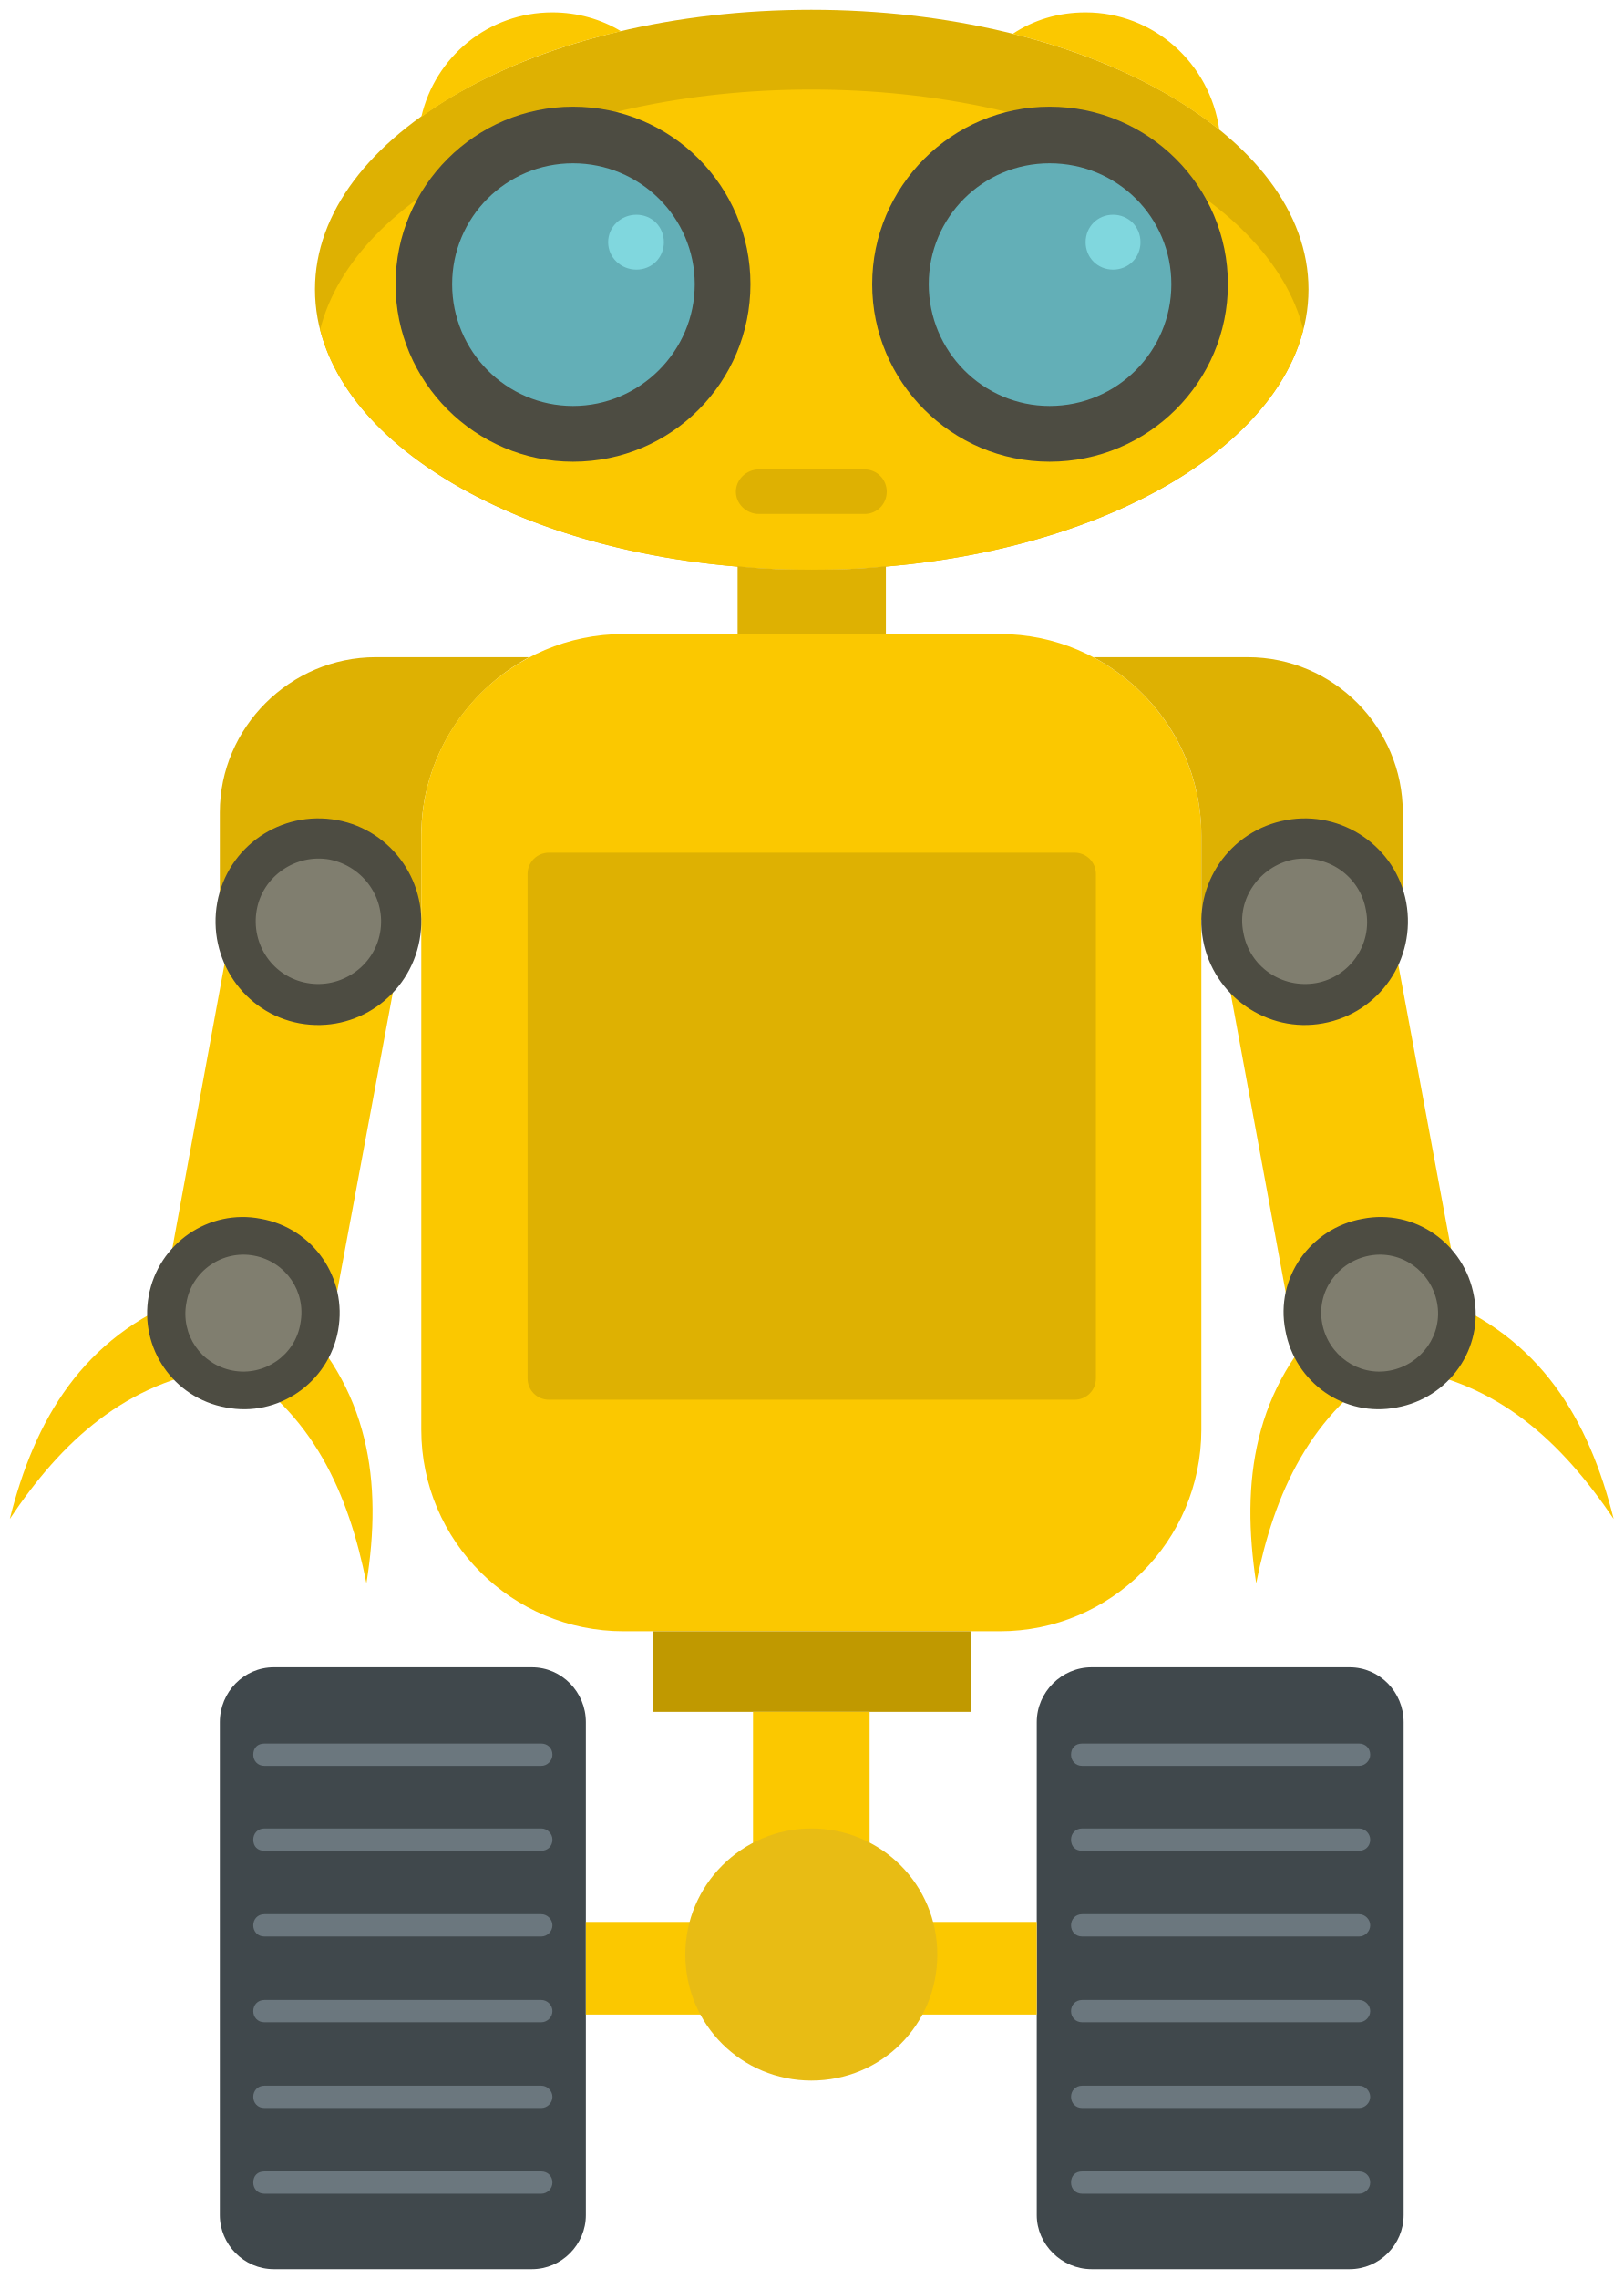
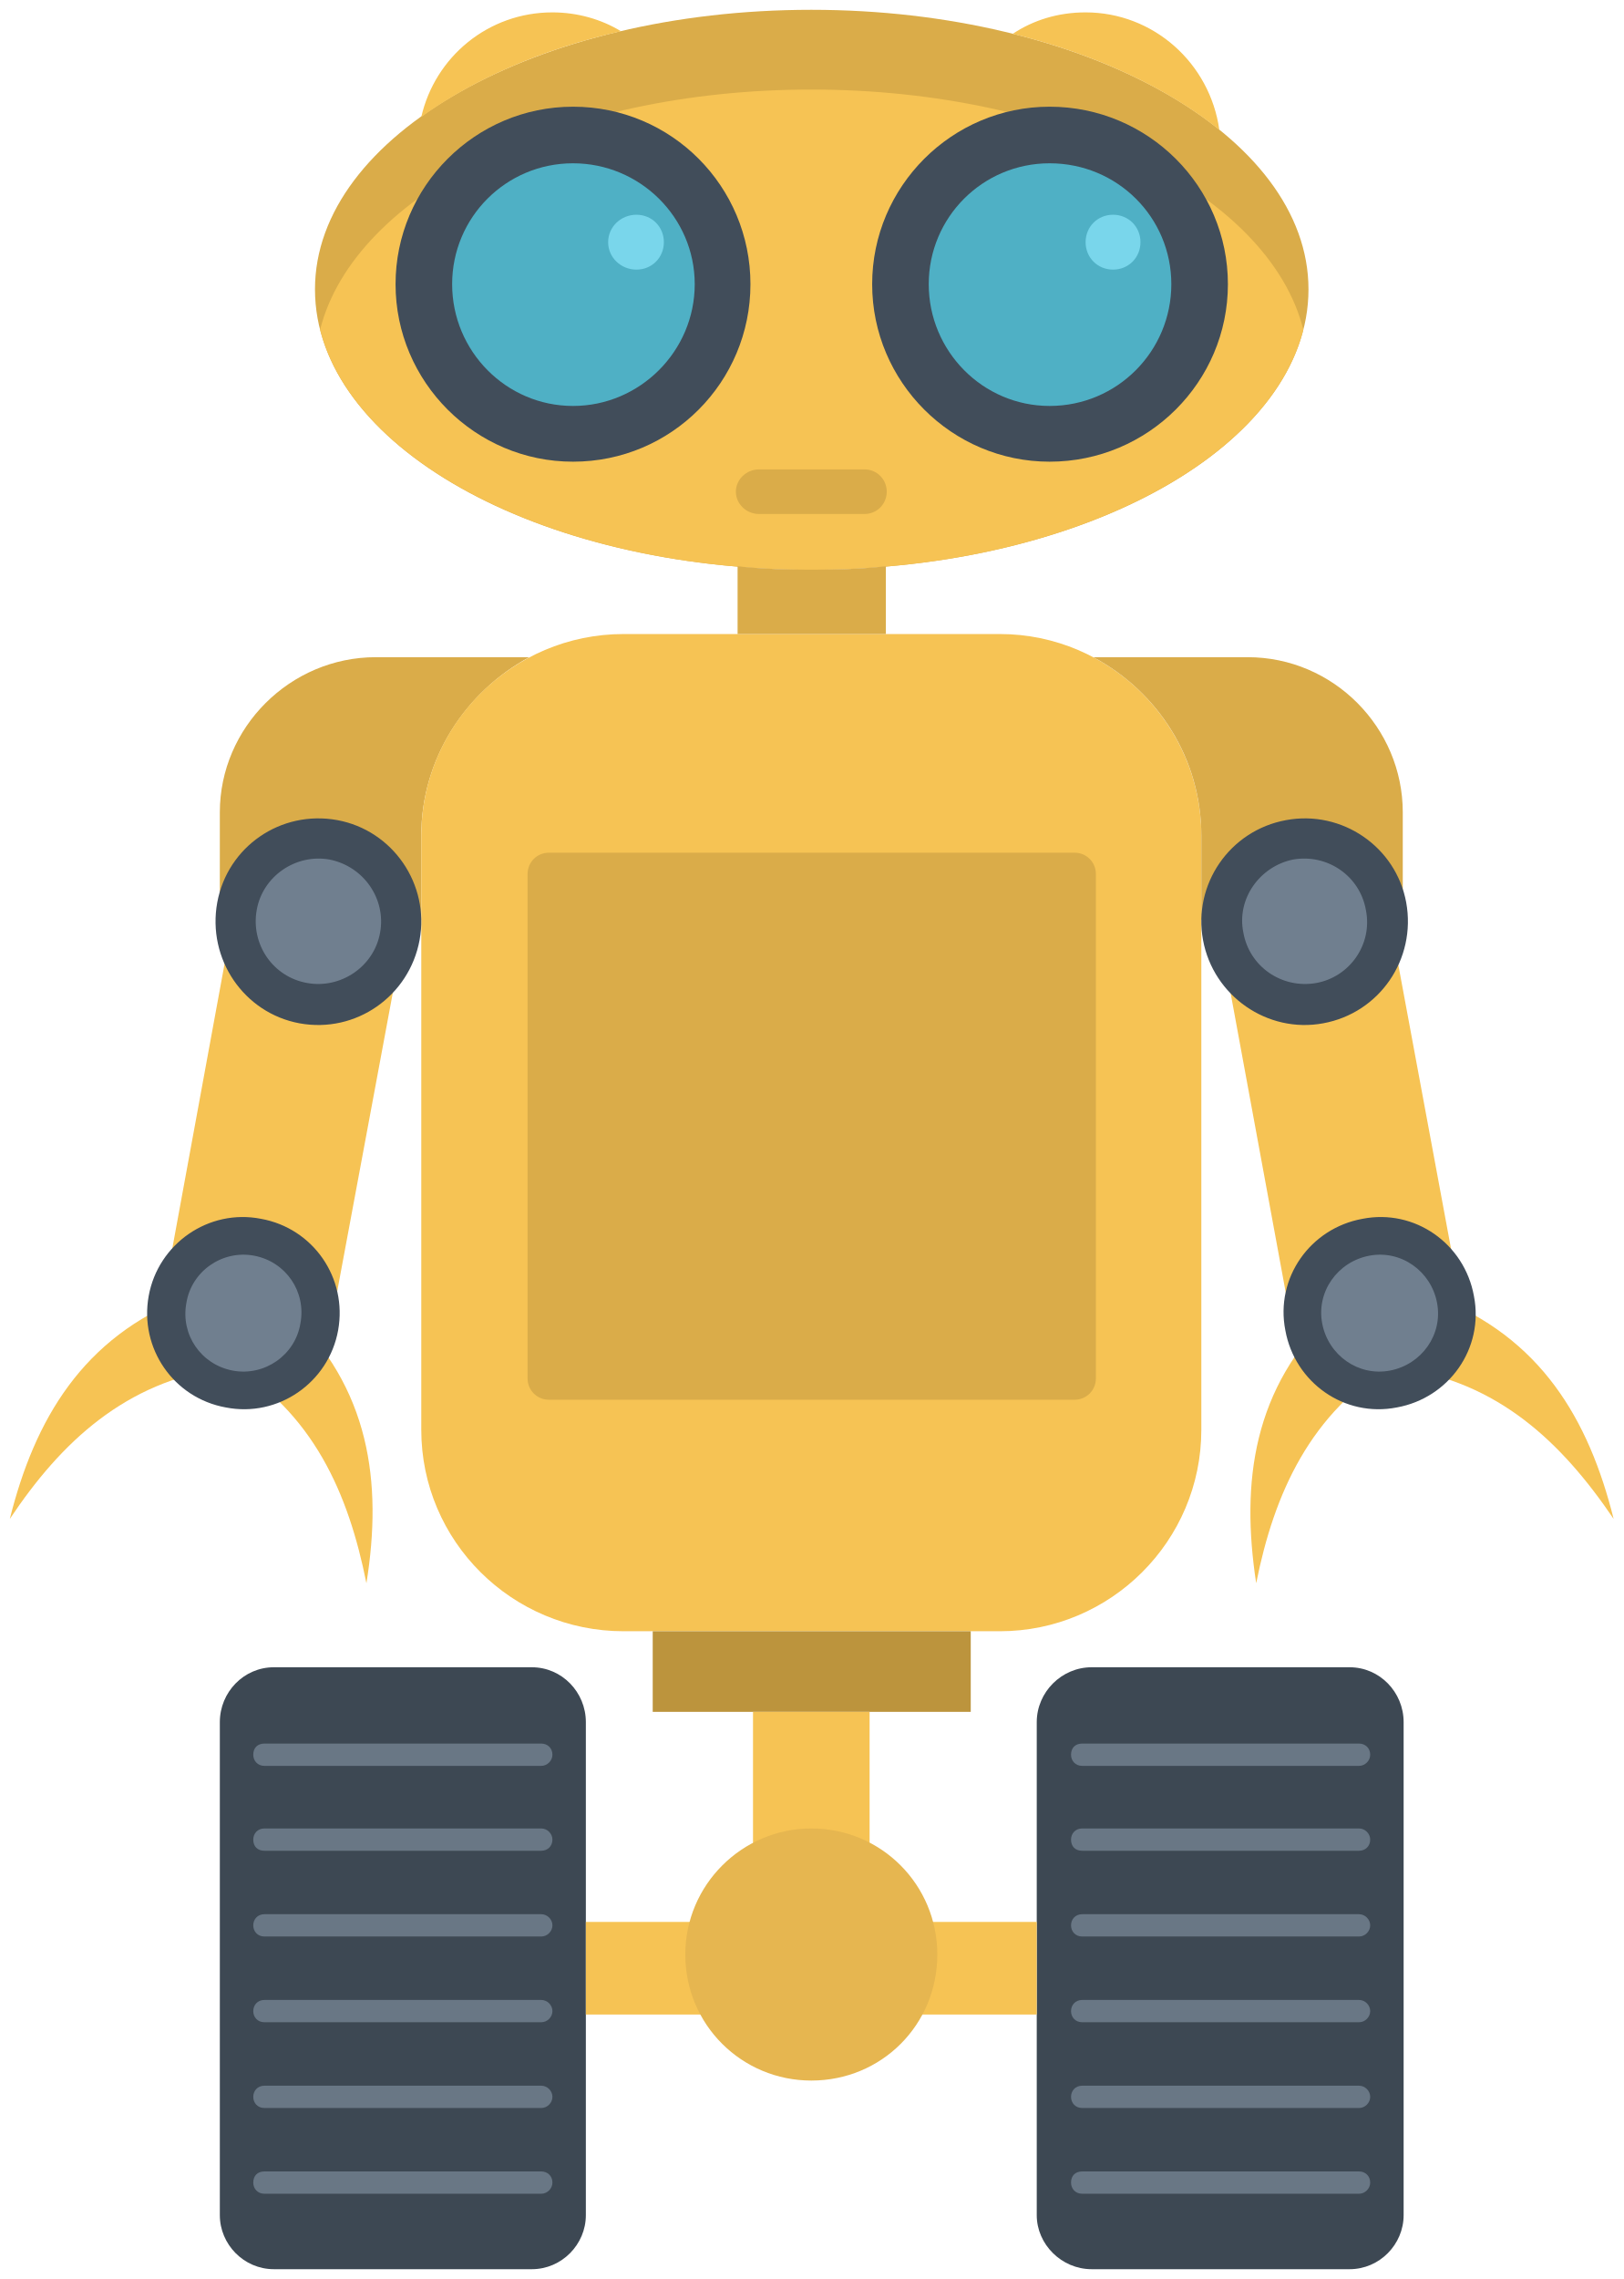
<svg xmlns="http://www.w3.org/2000/svg" width="331.2" height="464.8" viewBox="90.4 23.6 331.2 464.8">
  <g clip-rule="evenodd" fill-rule="evenodd">
-     <g fill="#fbc800">
+     <g fill="#f6c354">
      <path d="m128.602 288.09c-21.335 8.219-31.128 25.007-36.199 45.293 10.492-15.739 23.609-27.98 43.544-30.778-2.448-4.897-4.896-9.619-7.345-14.515z" />
      <path d="m149.238 290.888c16.613 15.739 19.236 34.976 15.914 55.611-3.672-18.362-10.842-34.8-28.33-45.118 4.197-3.498 8.394-6.996 12.416-10.493z" />
      <path d="m156.932 299.107-34.8-2.273 15.739-85.69 34.275 6.296z" />
    </g>
-     <path d="m143.642 272.176c10.667 1.924 17.662 12.067 15.739 22.734-1.924 10.668-12.241 17.838-22.909 15.739-10.668-1.923-17.663-12.066-15.739-22.734 1.924-10.667 12.241-17.838 22.909-15.739z" fill="#4d4c42" />
-     <path d="m142.243 279.696c6.471 1.224 10.668 7.345 9.443 13.815-1.049 6.471-7.345 10.842-13.815 9.618s-10.668-7.344-9.443-13.815c1.048-6.47 7.344-10.842 13.815-9.618z" fill="#807e6f" />
-     <path d="m198.378 157.632h-31.303c-17.488 0-31.828 14.34-31.828 31.652v21.86h41.096v-17.138c.001-15.739 9.094-29.379 22.035-36.374z" fill="#deb102" />
-     <path d="m255.913 25.6c55.961 0 101.428 25.532 101.428 57.01 0 31.653-45.467 57.185-101.428 57.185s-101.254-25.532-101.254-57.185c0-31.478 45.293-57.01 101.254-57.01z" fill="#deb102" />
-     <path d="m356.292 90.829c-6.995 27.631-49.315 48.965-100.379 48.965s-93.209-21.335-100.205-48.965c6.995-27.805 49.141-48.965 100.205-48.965 51.063 0 93.384 21.16 100.379 48.965z" fill="#fbc800" />
-     <path d="m207.297 45.361c20.111 0 36.2 16.263 36.2 36.2 0 19.936-16.089 36.199-36.2 36.199-19.936 0-36.199-16.264-36.199-36.199-.001-19.936 16.263-36.2 36.199-36.2z" fill="#4d4c42" />
-     <path d="m207.297 56.903c13.64 0 24.833 11.018 24.833 24.658s-11.192 24.832-24.833 24.832c-13.64 0-24.657-11.192-24.657-24.832-.001-13.641 11.016-24.658 24.657-24.658z" fill="#63afb7" />
-     <path d="m220.238 67.396c3.148 0 5.596 2.448 5.596 5.596s-2.448 5.596-5.596 5.596c-3.147 0-5.771-2.448-5.771-5.596s2.623-5.596 5.771-5.596z" fill="#80d7de" />
-     <path d="m304.528 45.361c20.111 0 36.374 16.263 36.374 36.2 0 19.936-16.264 36.199-36.374 36.199-19.936 0-36.2-16.264-36.2-36.199.001-19.936 16.264-36.2 36.2-36.2z" fill="#4d4c42" />
-     <path d="m304.528 56.903c13.815 0 24.832 11.018 24.832 24.658s-11.017 24.832-24.832 24.832c-13.64 0-24.658-11.192-24.658-24.832.001-13.641 11.018-24.658 24.658-24.658z" fill="#63afb7" />
-     <path d="m317.469 67.396c3.147 0 5.596 2.448 5.596 5.596s-2.448 5.596-5.596 5.596-5.596-2.448-5.596-5.596 2.448-5.596 5.596-5.596z" fill="#80d7de" />
-     <path d="m245.245 119.334h21.51c2.623 0 4.547 2.098 4.547 4.547 0 2.448-1.924 4.547-4.547 4.547h-21.51c-2.623 0-4.722-2.098-4.722-4.547 0-2.449 2.099-4.547 4.722-4.547z" fill="#deb102" />
-     <path d="m203.1 26.125c5.072 0 9.968 1.399 13.99 3.847-16.089 3.672-30.079 9.793-40.746 17.487 2.798-12.241 13.64-21.334 26.756-21.334zm108.773 0c13.815 0 25.357 10.318 27.281 23.958-10.668-8.569-25.182-15.389-42.145-19.586 4.197-2.799 9.268-4.372 14.864-4.372z" fill="#fbc800" />
-     <path d="m217.614 152.91h76.771c22.559 0 41.096 18.537 41.096 41.096v121.189c0 22.734-18.537 41.096-41.096 41.096h-76.771c-22.734 0-41.27-18.362-41.27-41.096v-121.188c0-22.56 18.537-41.097 41.27-41.097z" fill="#fbc800" />
-     <path d="m240.873 152.91h30.253v-13.815c-4.896.525-9.968.699-15.214.699-5.071 0-10.143-.174-15.039-.699z" fill="#deb102" />
-     <path d="m202.4 197.504h107.2c2.448 0 4.372 1.923 4.372 4.372v102.828c0 2.448-1.924 4.372-4.372 4.372h-107.2c-2.448 0-4.372-1.924-4.372-4.372v-102.828c.001-2.449 1.924-4.372 4.372-4.372z" fill="#deb102" />
-     <path d="m223.56 356.292h64.88v16.438h-64.88z" fill="#c09900" />
-     <path d="m146.265 363.637h52.638c6.121 0 11.017 5.071 11.017 11.192v100.554c0 5.946-4.896 11.017-11.017 11.017h-52.638c-6.121 0-11.017-5.071-11.017-11.017v-100.554c0-6.121 4.896-11.192 11.017-11.192z" fill="#40484c" />
-     <path d="m144.341 396.514h56.486c1.224 0 2.273 1.049 2.273 2.273 0 1.4-1.049 2.274-2.273 2.274-18.887 0-37.774 0-56.486 0-1.399 0-2.273-.874-2.273-2.274 0-1.224.874-2.273 2.273-2.273zm0 17.487h56.486c1.224 0 2.273 1.049 2.273 2.273 0 1.224-1.049 2.274-2.273 2.274-18.887 0-37.774 0-56.486 0-1.399 0-2.273-1.049-2.273-2.274 0-1.224.874-2.273 2.273-2.273zm0 17.488h56.486c1.224 0 2.273 1.049 2.273 2.273 0 1.224-1.049 2.273-2.273 2.273-18.887 0-37.774 0-56.486 0-1.399 0-2.273-1.049-2.273-2.273 0-1.224.874-2.273 2.273-2.273zm0 17.488h56.486c1.224 0 2.273 1.049 2.273 2.274 0 1.224-1.049 2.273-2.273 2.273-18.887 0-37.774 0-56.486 0-1.399 0-2.273-1.049-2.273-2.273 0-1.225.874-2.274 2.273-2.274zm0 17.487h56.486c1.224 0 2.273.875 2.273 2.273 0 1.224-1.049 2.274-2.273 2.274h-56.486c-1.399 0-2.273-1.049-2.273-2.274 0-1.398.874-2.273 2.273-2.273zm0-87.263h56.486c1.224 0 2.273.875 2.273 2.274 0 1.224-1.049 2.273-2.273 2.273h-56.486c-1.399 0-2.273-1.049-2.273-2.273 0-1.4.874-2.274 2.273-2.274z" fill="#6b777e" />
-     <path d="m313.097 363.637h52.638c6.121 0 11.017 5.071 11.017 11.192v100.554c0 5.946-4.896 11.017-11.017 11.017h-52.638c-6.121 0-11.192-5.071-11.192-11.017v-100.554c0-6.121 5.071-11.192 11.192-11.192z" fill="#40484c" />
-     <path d="m311.173 396.514h56.486c1.224 0 2.273 1.049 2.273 2.273 0 1.4-1.049 2.274-2.273 2.274-18.887 0-37.773 0-56.486 0-1.399 0-2.273-.874-2.273-2.274 0-1.224.874-2.273 2.273-2.273zm0 17.487h56.486c1.224 0 2.273 1.049 2.273 2.273 0 1.224-1.049 2.274-2.273 2.274-18.887 0-37.773 0-56.486 0-1.399 0-2.273-1.049-2.273-2.274 0-1.224.874-2.273 2.273-2.273zm0 17.488h56.486c1.224 0 2.273 1.049 2.273 2.273 0 1.224-1.049 2.273-2.273 2.273-18.887 0-37.773 0-56.486 0-1.399 0-2.273-1.049-2.273-2.273 0-1.224.874-2.273 2.273-2.273zm0 17.488h56.486c1.224 0 2.273 1.049 2.273 2.274 0 1.224-1.049 2.273-2.273 2.273-18.887 0-37.773 0-56.486 0-1.399 0-2.273-1.049-2.273-2.273 0-1.225.874-2.274 2.273-2.274zm0 17.487h56.486c1.224 0 2.273.875 2.273 2.273 0 1.224-1.049 2.274-2.273 2.274h-56.486c-1.399 0-2.273-1.049-2.273-2.274 0-1.398.874-2.273 2.273-2.273zm0-87.263h56.486c1.224 0 2.273.875 2.273 2.274 0 1.224-1.049 2.273-2.273 2.273h-56.486c-1.399 0-2.273-1.049-2.273-2.273 0-1.4.874-2.274 2.273-2.274z" fill="#6b777e" />
-     <path d="m209.92 415.575h34.101v-42.845h23.783v42.845h34.101v18.887h-91.985z" fill="#fbc800" />
-     <path d="m255.913 396.514c14.34 0 25.707 11.542 25.707 25.707 0 14.34-11.367 25.707-25.707 25.707-14.165 0-25.707-11.367-25.707-25.707 0-14.165 11.542-25.707 25.707-25.707z" fill="#e8bc14" />
-     <path d="m159.206 190.859c11.367 2.098 18.887 13.116 16.788 24.483s-12.941 19.062-24.483 16.963c-11.367-2.098-18.887-13.116-16.788-24.658 2.098-11.367 12.941-18.887 24.483-16.788z" fill="#4d4c42" />
-     <path d="m157.632 198.903c6.995 1.399 11.542 8.044 10.318 14.864-1.224 6.995-8.044 11.542-14.865 10.318-6.995-1.224-11.542-7.87-10.318-14.865 1.225-6.994 8.045-11.541 14.865-10.317z" fill="#807e6f" />
-     <path d="m383.223 288.09c21.51 8.219 31.303 25.007 36.374 45.293-10.668-15.739-23.608-27.98-43.719-30.778 2.448-4.897 4.897-9.619 7.345-14.515z" fill="#fbc800" />
-     <path d="m362.587 290.888c-16.613 15.739-19.062 34.976-15.914 55.611 3.672-18.362 11.017-34.8 28.33-45.118-4.197-3.498-8.219-6.996-12.416-10.493z" fill="#fbc800" />
-     <path d="m354.893 299.107 34.975-2.273-15.914-85.69-34.1 6.296z" fill="#fbc800" />
-     <path d="m368.358 272.176c-10.668 1.924-17.838 12.067-15.739 22.734 1.924 10.668 12.066 17.838 22.734 15.739 10.668-1.923 17.837-12.066 15.739-22.734-1.924-10.667-12.066-17.838-22.734-15.739z" fill="#4d4c42" />
-     <path d="m369.757 279.696c-6.471 1.224-10.842 7.345-9.618 13.815 1.224 6.471 7.344 10.842 13.815 9.618s10.842-7.344 9.618-13.815c-1.224-6.47-7.344-10.842-13.815-9.618z" fill="#807e6f" />
-     <path d="m313.447 157.632h31.478c17.488 0 31.653 14.34 31.653 31.652v21.86h-41.096v-17.138c-.001-15.739-8.919-29.379-22.035-36.374z" fill="#deb102" />
-     <path d="m352.794 190.859c-11.542 2.098-19.062 13.116-16.963 24.483s13.116 19.062 24.483 16.963c11.542-2.098 19.061-13.116 16.963-24.658-2.098-11.367-13.115-18.887-24.483-16.788z" fill="#4d4c42" />
-     <path d="m354.193 198.903c-6.82 1.399-11.542 8.044-10.143 14.864 1.224 6.995 7.87 11.542 14.865 10.318 6.82-1.224 11.542-7.87 10.143-14.865-1.224-6.994-7.87-11.541-14.865-10.317z" fill="#807e6f" />
+     <path d="m143.642 272.176c10.667 1.924 17.662 12.067 15.739 22.734-1.924 10.668-12.241 17.838-22.909 15.739-10.668-1.923-17.663-12.066-15.739-22.734 1.924-10.667 12.241-17.838 22.909-15.739z" fill="#414d5a" />
+     <path d="m142.243 279.696c6.471 1.224 10.668 7.345 9.443 13.815-1.049 6.471-7.345 10.842-13.815 9.618s-10.668-7.344-9.443-13.815c1.048-6.47 7.344-10.842 13.815-9.618z" fill="#707f8f" />
+     <path d="m198.378 157.632h-31.303c-17.488 0-31.828 14.34-31.828 31.652v21.86h41.096v-17.138c.001-15.739 9.094-29.379 22.035-36.374z" fill="#daac49" />
+     <path d="m255.913 25.6c55.961 0 101.428 25.532 101.428 57.01 0 31.653-45.467 57.185-101.428 57.185s-101.254-25.532-101.254-57.185c0-31.478 45.293-57.01 101.254-57.01z" fill="#daac49" />
+     <path d="m356.292 90.829c-6.995 27.631-49.315 48.965-100.379 48.965s-93.209-21.335-100.205-48.965c6.995-27.805 49.141-48.965 100.205-48.965 51.063 0 93.384 21.16 100.379 48.965z" fill="#f6c354" />
+     <path d="m207.297 45.361c20.111 0 36.2 16.263 36.2 36.2 0 19.936-16.089 36.199-36.2 36.199-19.936 0-36.199-16.264-36.199-36.199-.001-19.936 16.263-36.2 36.199-36.2z" fill="#414d5a" />
+     <path d="m207.297 56.903c13.64 0 24.833 11.018 24.833 24.658s-11.192 24.832-24.833 24.832c-13.64 0-24.657-11.192-24.657-24.832-.001-13.641 11.016-24.658 24.657-24.658z" fill="#4fb0c5" />
+     <path d="m220.238 67.396c3.148 0 5.596 2.448 5.596 5.596s-2.448 5.596-5.596 5.596c-3.147 0-5.771-2.448-5.771-5.596s2.623-5.596 5.771-5.596z" fill="#79d6eb" />
+     <path d="m304.528 45.361c20.111 0 36.374 16.263 36.374 36.2 0 19.936-16.264 36.199-36.374 36.199-19.936 0-36.2-16.264-36.2-36.199.001-19.936 16.264-36.2 36.2-36.2z" fill="#414d5a" />
+     <path d="m304.528 56.903c13.815 0 24.832 11.018 24.832 24.658s-11.017 24.832-24.832 24.832c-13.64 0-24.658-11.192-24.658-24.832.001-13.641 11.018-24.658 24.658-24.658z" fill="#4fb0c5" />
+     <path d="m317.469 67.396c3.147 0 5.596 2.448 5.596 5.596s-2.448 5.596-5.596 5.596-5.596-2.448-5.596-5.596 2.448-5.596 5.596-5.596z" fill="#79d6eb" />
+     <path d="m245.245 119.334h21.51c2.623 0 4.547 2.098 4.547 4.547 0 2.448-1.924 4.547-4.547 4.547h-21.51c-2.623 0-4.722-2.098-4.722-4.547 0-2.449 2.099-4.547 4.722-4.547z" fill="#daac49" />
+     <path d="m203.1 26.125c5.072 0 9.968 1.399 13.99 3.847-16.089 3.672-30.079 9.793-40.746 17.487 2.798-12.241 13.64-21.334 26.756-21.334zm108.773 0c13.815 0 25.357 10.318 27.281 23.958-10.668-8.569-25.182-15.389-42.145-19.586 4.197-2.799 9.268-4.372 14.864-4.372z" fill="#f6c354" />
+     <path d="m217.614 152.91h76.771c22.559 0 41.096 18.537 41.096 41.096v121.189c0 22.734-18.537 41.096-41.096 41.096h-76.771c-22.734 0-41.27-18.362-41.27-41.096v-121.188c0-22.56 18.537-41.097 41.27-41.097z" fill="#f6c354" />
+     <path d="m240.873 152.91h30.253v-13.815c-4.896.525-9.968.699-15.214.699-5.071 0-10.143-.174-15.039-.699z" fill="#daac49" />
+     <path d="m202.4 197.504h107.2c2.448 0 4.372 1.923 4.372 4.372v102.828c0 2.448-1.924 4.372-4.372 4.372h-107.2c-2.448 0-4.372-1.924-4.372-4.372v-102.828c.001-2.449 1.924-4.372 4.372-4.372z" fill="#daac49" />
+     <path d="m223.56 356.292h64.88v16.438h-64.88z" fill="#bc943d" />
+     <path d="m146.265 363.637h52.638c6.121 0 11.017 5.071 11.017 11.192v100.554c0 5.946-4.896 11.017-11.017 11.017h-52.638c-6.121 0-11.017-5.071-11.017-11.017v-100.554c0-6.121 4.896-11.192 11.017-11.192z" fill="#3d4853" />
+     <path d="m144.341 396.514h56.486c1.224 0 2.273 1.049 2.273 2.273 0 1.4-1.049 2.274-2.273 2.274-18.887 0-37.774 0-56.486 0-1.399 0-2.273-.874-2.273-2.274 0-1.224.874-2.273 2.273-2.273zm0 17.487h56.486c1.224 0 2.273 1.049 2.273 2.273 0 1.224-1.049 2.274-2.273 2.274-18.887 0-37.774 0-56.486 0-1.399 0-2.273-1.049-2.273-2.274 0-1.224.874-2.273 2.273-2.273zm0 17.488h56.486c1.224 0 2.273 1.049 2.273 2.273 0 1.224-1.049 2.273-2.273 2.273-18.887 0-37.774 0-56.486 0-1.399 0-2.273-1.049-2.273-2.273 0-1.224.874-2.273 2.273-2.273zm0 17.488h56.486c1.224 0 2.273 1.049 2.273 2.274 0 1.224-1.049 2.273-2.273 2.273-18.887 0-37.774 0-56.486 0-1.399 0-2.273-1.049-2.273-2.273 0-1.225.874-2.274 2.273-2.274zm0 17.487h56.486c1.224 0 2.273.875 2.273 2.273 0 1.224-1.049 2.274-2.273 2.274h-56.486c-1.399 0-2.273-1.049-2.273-2.274 0-1.398.874-2.273 2.273-2.273zm0-87.263h56.486c1.224 0 2.273.875 2.273 2.274 0 1.224-1.049 2.273-2.273 2.273h-56.486c-1.399 0-2.273-1.049-2.273-2.273 0-1.4.874-2.274 2.273-2.274z" fill="#697785" />
+     <path d="m313.097 363.637h52.638c6.121 0 11.017 5.071 11.017 11.192v100.554c0 5.946-4.896 11.017-11.017 11.017h-52.638c-6.121 0-11.192-5.071-11.192-11.017v-100.554c0-6.121 5.071-11.192 11.192-11.192z" fill="#3d4853" />
+     <path d="m311.173 396.514h56.486c1.224 0 2.273 1.049 2.273 2.273 0 1.4-1.049 2.274-2.273 2.274-18.887 0-37.773 0-56.486 0-1.399 0-2.273-.874-2.273-2.274 0-1.224.874-2.273 2.273-2.273zm0 17.487h56.486c1.224 0 2.273 1.049 2.273 2.273 0 1.224-1.049 2.274-2.273 2.274-18.887 0-37.773 0-56.486 0-1.399 0-2.273-1.049-2.273-2.274 0-1.224.874-2.273 2.273-2.273zm0 17.488h56.486c1.224 0 2.273 1.049 2.273 2.273 0 1.224-1.049 2.273-2.273 2.273-18.887 0-37.773 0-56.486 0-1.399 0-2.273-1.049-2.273-2.273 0-1.224.874-2.273 2.273-2.273zm0 17.488h56.486c1.224 0 2.273 1.049 2.273 2.274 0 1.224-1.049 2.273-2.273 2.273-18.887 0-37.773 0-56.486 0-1.399 0-2.273-1.049-2.273-2.273 0-1.225.874-2.274 2.273-2.274zm0 17.487h56.486c1.224 0 2.273.875 2.273 2.273 0 1.224-1.049 2.274-2.273 2.274h-56.486c-1.399 0-2.273-1.049-2.273-2.274 0-1.398.874-2.273 2.273-2.273zm0-87.263h56.486c1.224 0 2.273.875 2.273 2.274 0 1.224-1.049 2.273-2.273 2.273h-56.486c-1.399 0-2.273-1.049-2.273-2.273 0-1.4.874-2.274 2.273-2.274z" fill="#697785" />
+     <path d="m209.92 415.575h34.101v-42.845h23.783v42.845h34.101v18.887h-91.985z" fill="#f6c354" />
+     <path d="m255.913 396.514c14.34 0 25.707 11.542 25.707 25.707 0 14.34-11.367 25.707-25.707 25.707-14.165 0-25.707-11.367-25.707-25.707 0-14.165 11.542-25.707 25.707-25.707z" fill="#e6b650" />
+     <path d="m159.206 190.859c11.367 2.098 18.887 13.116 16.788 24.483s-12.941 19.062-24.483 16.963c-11.367-2.098-18.887-13.116-16.788-24.658 2.098-11.367 12.941-18.887 24.483-16.788z" fill="#414d5a" />
+     <path d="m157.632 198.903c6.995 1.399 11.542 8.044 10.318 14.864-1.224 6.995-8.044 11.542-14.865 10.318-6.995-1.224-11.542-7.87-10.318-14.865 1.225-6.994 8.045-11.541 14.865-10.317z" fill="#707f8f" />
+     <path d="m383.223 288.09c21.51 8.219 31.303 25.007 36.374 45.293-10.668-15.739-23.608-27.98-43.719-30.778 2.448-4.897 4.897-9.619 7.345-14.515z" fill="#f6c354" />
+     <path d="m362.587 290.888c-16.613 15.739-19.062 34.976-15.914 55.611 3.672-18.362 11.017-34.8 28.33-45.118-4.197-3.498-8.219-6.996-12.416-10.493z" fill="#f6c354" />
+     <path d="m354.893 299.107 34.975-2.273-15.914-85.69-34.1 6.296z" fill="#f6c354" />
+     <path d="m368.358 272.176c-10.668 1.924-17.838 12.067-15.739 22.734 1.924 10.668 12.066 17.838 22.734 15.739 10.668-1.923 17.837-12.066 15.739-22.734-1.924-10.667-12.066-17.838-22.734-15.739z" fill="#414d5a" />
+     <path d="m369.757 279.696c-6.471 1.224-10.842 7.345-9.618 13.815 1.224 6.471 7.344 10.842 13.815 9.618s10.842-7.344 9.618-13.815c-1.224-6.47-7.344-10.842-13.815-9.618z" fill="#707f8f" />
+     <path d="m313.447 157.632h31.478c17.488 0 31.653 14.34 31.653 31.652v21.86h-41.096v-17.138c-.001-15.739-8.919-29.379-22.035-36.374z" fill="#daac49" />
+     <path d="m352.794 190.859c-11.542 2.098-19.062 13.116-16.963 24.483s13.116 19.062 24.483 16.963c11.542-2.098 19.061-13.116 16.963-24.658-2.098-11.367-13.115-18.887-24.483-16.788z" fill="#414d5a" />
+     <path d="m354.193 198.903c-6.82 1.399-11.542 8.044-10.143 14.864 1.224 6.995 7.87 11.542 14.865 10.318 6.82-1.224 11.542-7.87 10.143-14.865-1.224-6.994-7.87-11.541-14.865-10.317z" fill="#707f8f" />
  </g>
</svg>
